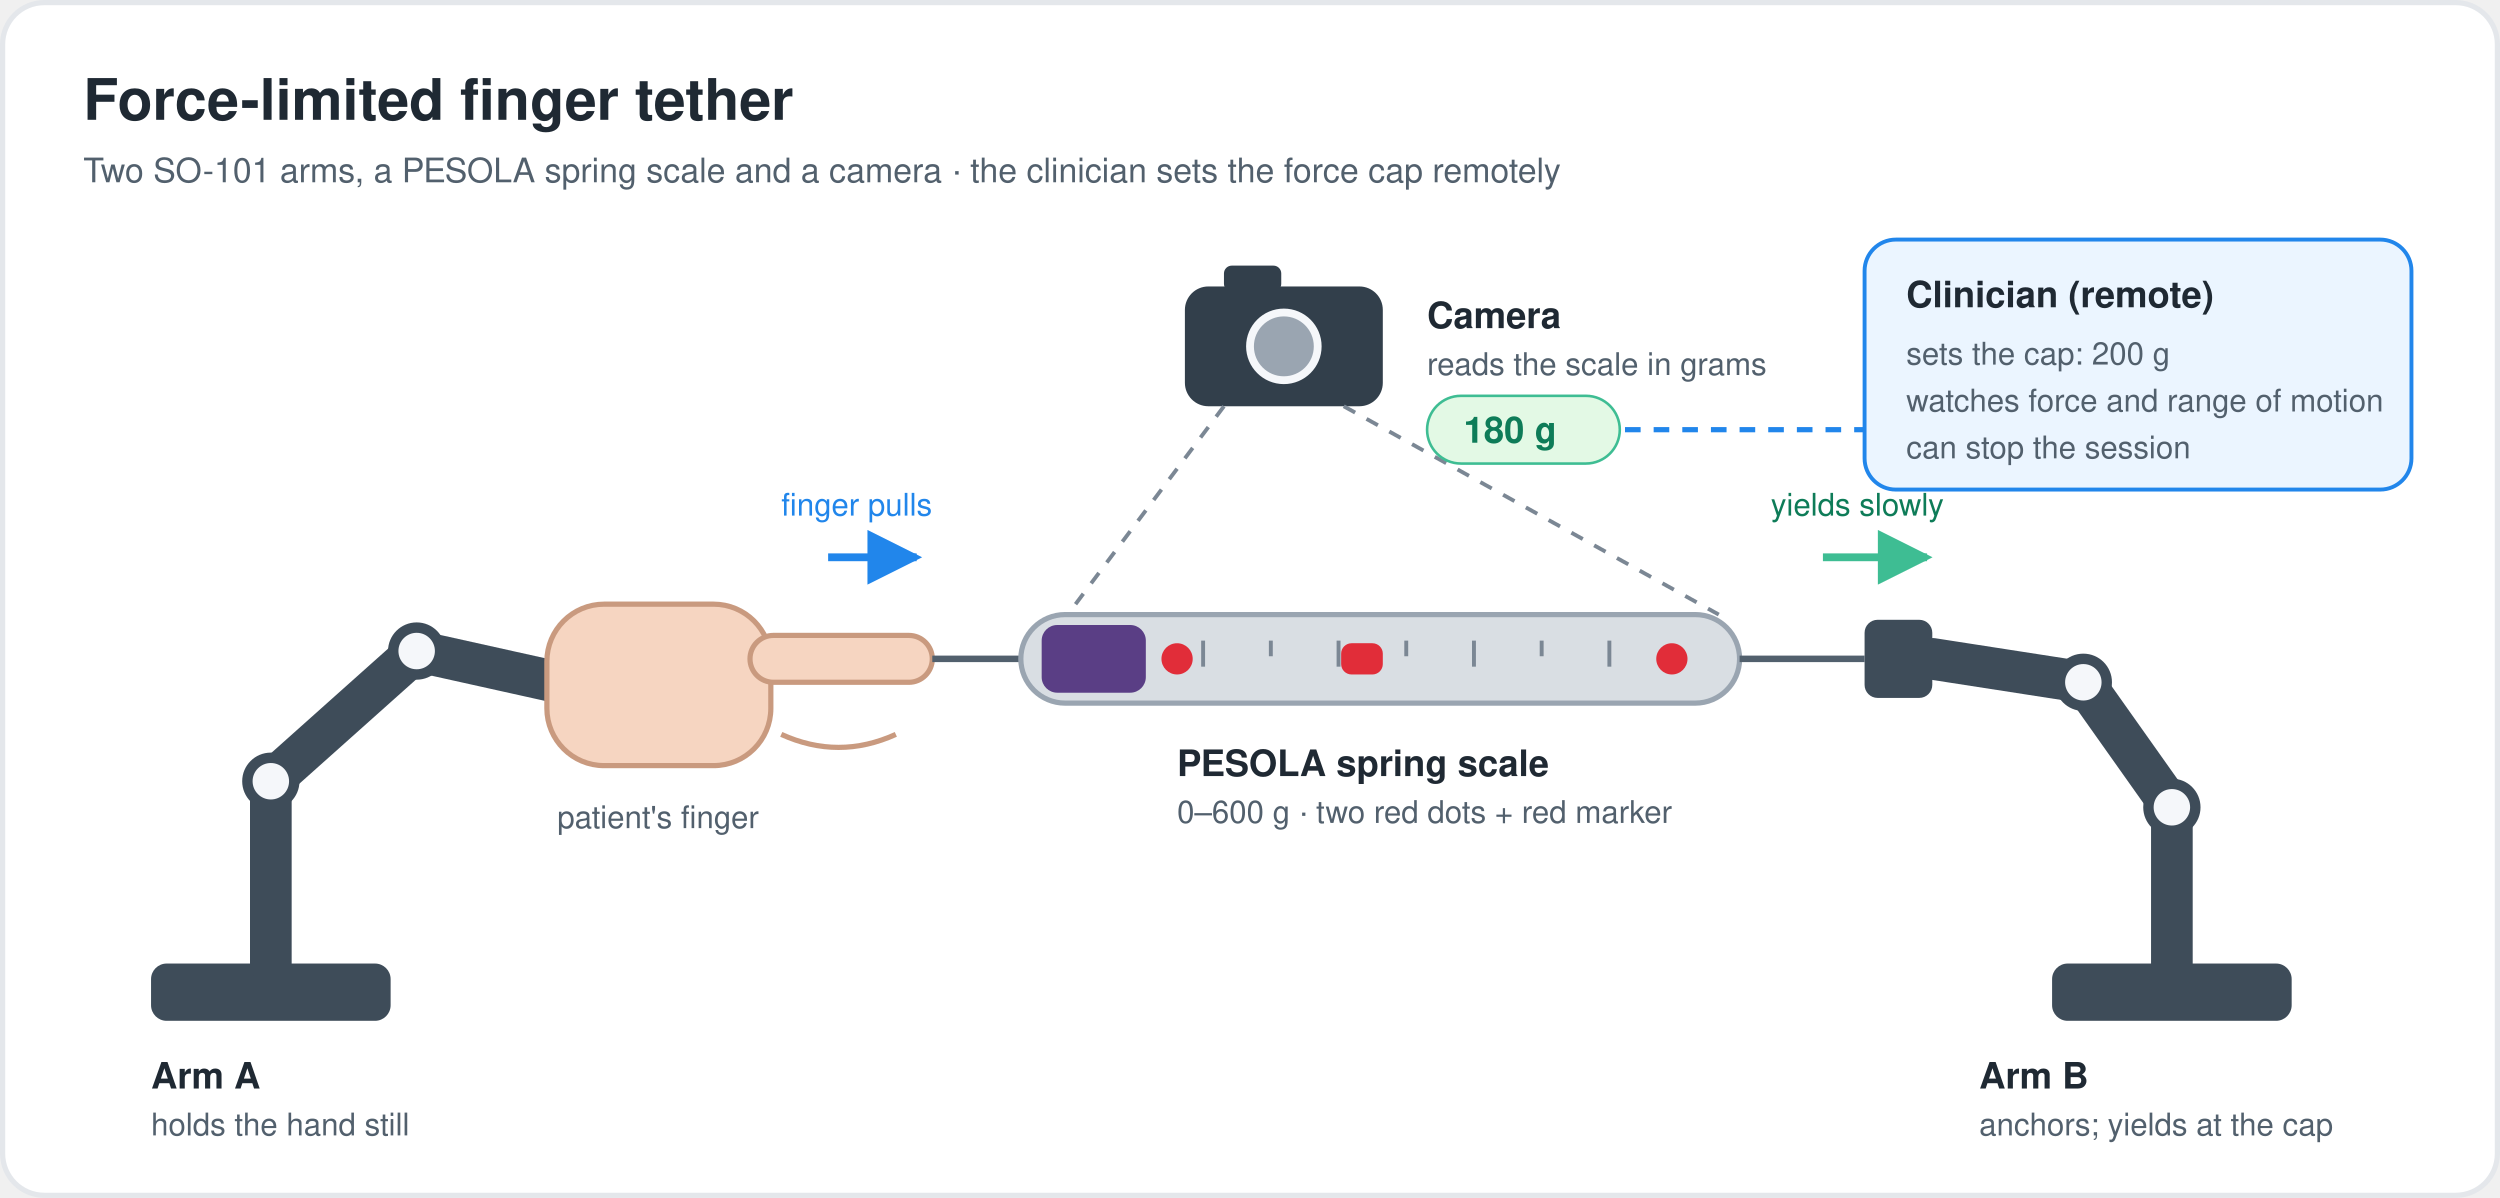
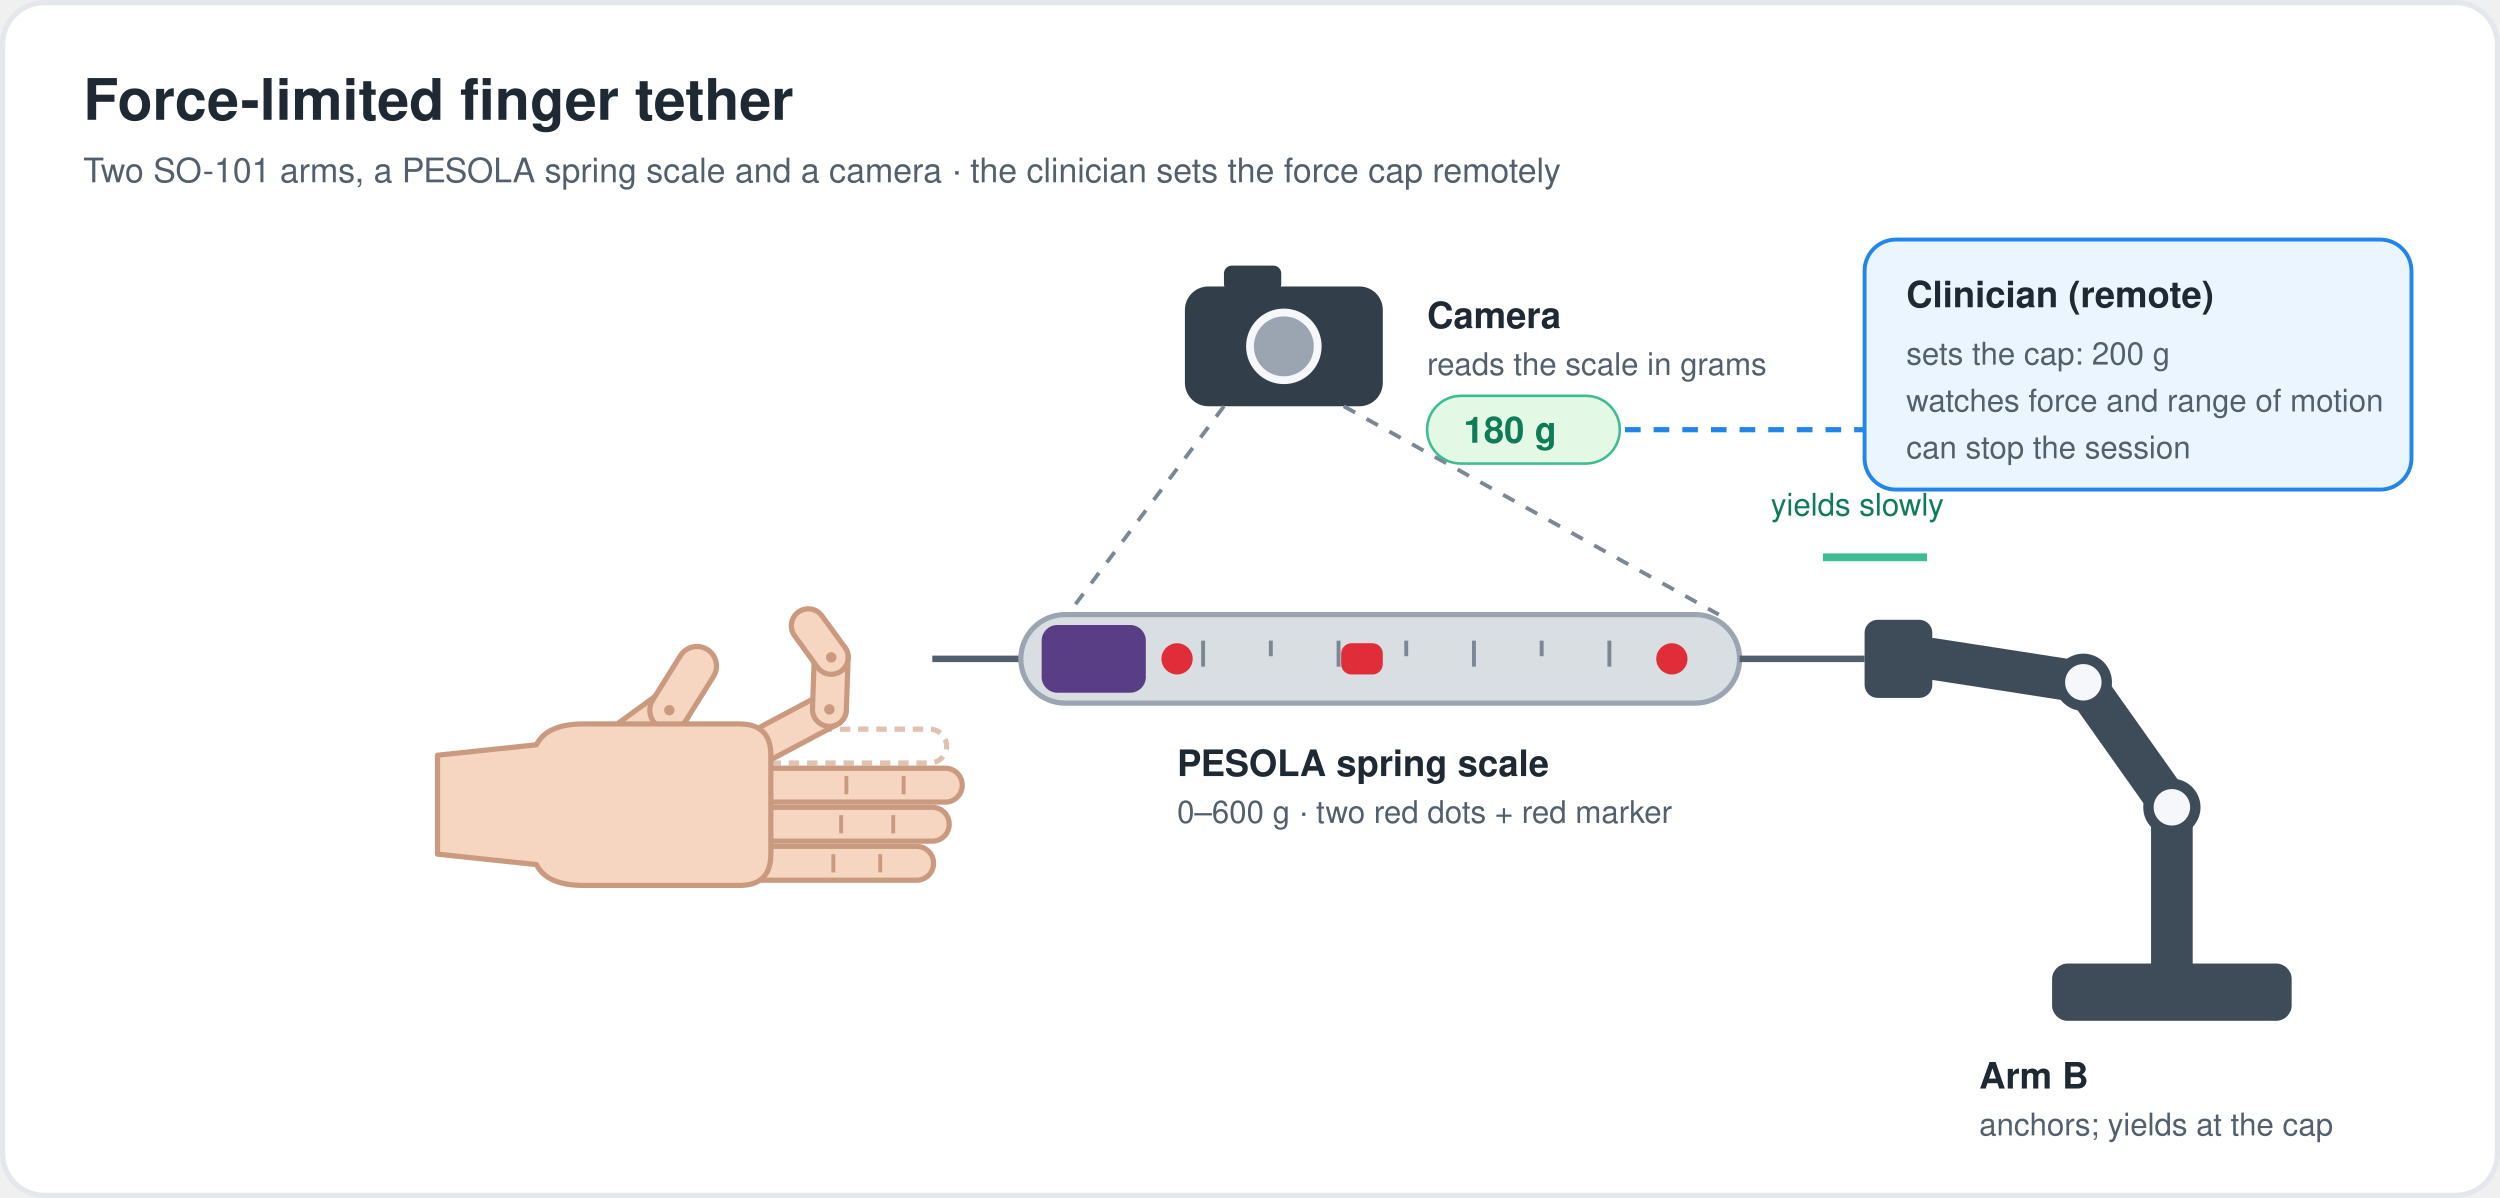
<svg xmlns="http://www.w3.org/2000/svg" viewBox="0 0 960 460" width="960" height="460" role="img" aria-labelledby="t d">
  <style>
    text { font-family: -apple-system, "Segoe UI", Helvetica, Arial, sans-serif; fill: #1f2933; }
    .h { font-size: 22px; font-weight: 700; }
    .s { font-size: 13px; fill: #52606d; }
    .b { font-size: 14px; font-weight: 600; }
    .m { font-size: 12px; fill: #52606d; }
    .arm { stroke: #3e4c59; stroke-width: 16; stroke-linecap: round; stroke-linejoin: round; fill: none; }
    .joint { fill: #f5f7fa; stroke: #3e4c59; stroke-width: 4; }
    .base { fill: #3e4c59; }
    .tick { stroke: #7b8794; stroke-width: 1.5; }
    .red { fill: #e12d39; }
    .view { stroke: #7b8794; stroke-width: 1.5; stroke-dasharray: 5 5; fill: none; }
    .net { stroke: #2186eb; stroke-width: 2; stroke-dasharray: 6 5; fill: none; }
  </style>
  <rect x="1" y="1" width="958" height="458" rx="16" fill="#ffffff" stroke="#e4e7eb" stroke-width="2" />
  <text class="h" x="32" y="46">Force-limited finger tether</text>
  <text class="s" x="32" y="70">Two SO-101 arms, a PESOLA spring scale and a camera · the clinician sets the force cap remotely</text>
  <rect x="455" y="110" width="76" height="46" rx="9" fill="#323f4b" />
  <circle cx="493" cy="133" r="13" fill="#9aa5b1" stroke="#f5f7fa" stroke-width="3" />
  <rect x="470" y="102" width="22" height="10" rx="3" fill="#323f4b" />
  <path class="view" d="M470,156 L410,236 M516,156 L660,236" />
  <text class="b" x="548" y="126">Camera</text>
  <text class="m" x="548" y="144">reads the scale in grams</text>
  <rect x="548" y="152" width="74" height="26" rx="13" fill="#e3f9e5" stroke="#3ebd93" />
  <text class="b" x="562" y="170" style="fill:#0e7c58">180 g</text>
-   <rect class="base" x="58" y="370" width="92" height="22" rx="6" />
-   <path class="arm" d="M104,370 L104,300 L160,250 L214,262" />
-   <circle class="joint" cx="104" cy="300" r="9" />
-   <circle class="joint" cx="160" cy="250" r="9" />
-   <text class="b" x="58" y="418">Arm A</text>
-   <text class="m" x="58" y="436">holds the hand still</text>
-   <rect x="210" y="232" width="86" height="62" rx="22" fill="#f6d5c1" stroke="#c99a7f" stroke-width="2" />
-   <rect x="288" y="244" width="70" height="18" rx="9" fill="#f6d5c1" stroke="#c99a7f" stroke-width="2" />
-   <text class="m" x="214" y="318">patient's finger</text>
-   <path d="M300,282 q22,10 44,0" stroke="#c99a7f" stroke-width="2" fill="none" />
-   <path d="M318,214 L352,214" stroke="#2186eb" stroke-width="3" marker-end="url(#arrB)" />
-   <defs>
-     <marker id="arrB" viewBox="0 0 10 10" refX="9" refY="5" markerWidth="7" markerHeight="7" orient="auto">
-       <path d="M0,0 L10,5 L0,10 z" fill="#2186eb" />
-     </marker>
-     <marker id="arrG" viewBox="0 0 10 10" refX="9" refY="5" markerWidth="7" markerHeight="7" orient="auto">
-       <path d="M0,0 L10,5 L0,10 z" fill="#3ebd93" />
-     </marker>
-   </defs>
-   <text class="m" x="300" y="198" style="fill:#2186eb">finger pulls</text>
+   <g fill="#f6d5c1" stroke="#c99a7f" stroke-width="2" stroke-linejoin="round">
+     <rect x="260" y="295" width="109.5" height="13" rx="6.5" />
+     <rect x="260" y="310" width="104.5" height="13" rx="6.5" />
+     <rect x="260" y="325" width="98.5" height="13" rx="6.5" />
+     <path d="M325,298v7M347,298v7M323,313v7M343,313v7M320,328v7M338,328v7" stroke-width="1.5" fill="none" />
+     <rect x="260" y="280" width="103.5" height="13" rx="6.5" fill="none" stroke-dasharray="4 3" stroke-opacity=".6" />
+     <g transform="translate(292,286.5) rotate(-28)">
+       <rect x="-32" y="-6.5" width="68.5" height="13" rx="6.5" />
+       <g transform="translate(30,0) rotate(-60)">
+         <rect x="-6.5" y="-6.5" width="33" height="13" rx="6.5" />
+         <circle r="2" fill="#c99a7f" stroke="none" />
+         <g transform="translate(20,0) rotate(-38)">
+           <rect x="-6.5" y="-6.5" width="28" height="13" rx="6.5" />
+           <circle r="2" fill="#c99a7f" stroke="none" />
+         </g>
+       </g>
+     </g>
+     <g transform="translate(236,288) rotate(-36)">
+       <rect x="-12" y="-7.5" width="45.5" height="15" rx="7.5" />
+       <g transform="translate(26,0) rotate(-22)">
+         <rect x="-7.5" y="-7.5" width="35" height="15" rx="7.5" />
+         <circle r="2" fill="#c99a7f" stroke="none" />
+       </g>
+     </g>
+     <path d="M168,328 L206,332 Q210,340 224,340 L284,340 Q296,340 296,328 L296,290 Q296,278 284,278 L224,278 Q210,278 206,286 L168,290 Z" />
+   </g>
  <path d="M358,253 L392,253" stroke="#52606d" stroke-width="2.5" />
  <rect x="392" y="236" width="276" height="34" rx="17" fill="#d9dee3" stroke="#9aa5b1" stroke-width="2" />
  <rect x="400" y="240" width="40" height="26" rx="6" fill="#5a3e85" />
  <g class="tick">
    <path d="M462,246 v10" />
    <path d="M488,246 v6" />
    <path d="M514,246 v10" />
    <path d="M540,246 v6" />
    <path d="M566,246 v10" />
    <path d="M592,246 v6" />
    <path d="M618,246 v10" />
  </g>
  <circle class="red" cx="452" cy="253" r="6" />
  <rect class="red" x="515" y="247" width="16" height="12" rx="4" />
  <circle class="red" cx="642" cy="253" r="6" />
  <text class="b" x="452" y="298">PESOLA spring scale</text>
  <text class="m" x="452" y="316">0–600 g · two red dots + red marker</text>
  <path d="M668,253 L716,253" stroke="#52606d" stroke-width="2.5" />
  <rect x="716" y="238" width="26" height="30" rx="5" fill="#3e4c59" />
  <path class="arm" d="M742,253 L800,262 L834,310 L834,370" />
  <circle class="joint" cx="800" cy="262" r="9" />
  <circle class="joint" cx="834" cy="310" r="9" />
  <rect class="base" x="788" y="370" width="92" height="22" rx="6" />
  <text class="b" x="760" y="418">Arm B</text>
  <text class="m" x="760" y="436">anchors; yields at the cap</text>
  <path d="M700,214 L740,214" stroke="#3ebd93" stroke-width="3" marker-end="url(#arrG)" />
  <text class="m" x="680" y="198" style="fill:#0e7c58">yields slowly</text>
  <rect x="716" y="92" width="210" height="96" rx="12" fill="#ebf5ff" stroke="#2186eb" stroke-width="1.5" />
  <text class="b" x="732" y="118">Clinician (remote)</text>
  <text class="m" x="732" y="140">sets the cap: 200 g</text>
  <text class="m" x="732" y="158">watches force and range of motion</text>
  <text class="m" x="732" y="176">can stop the session</text>
  <path class="net" d="M624,165 L716,165" />
</svg>
